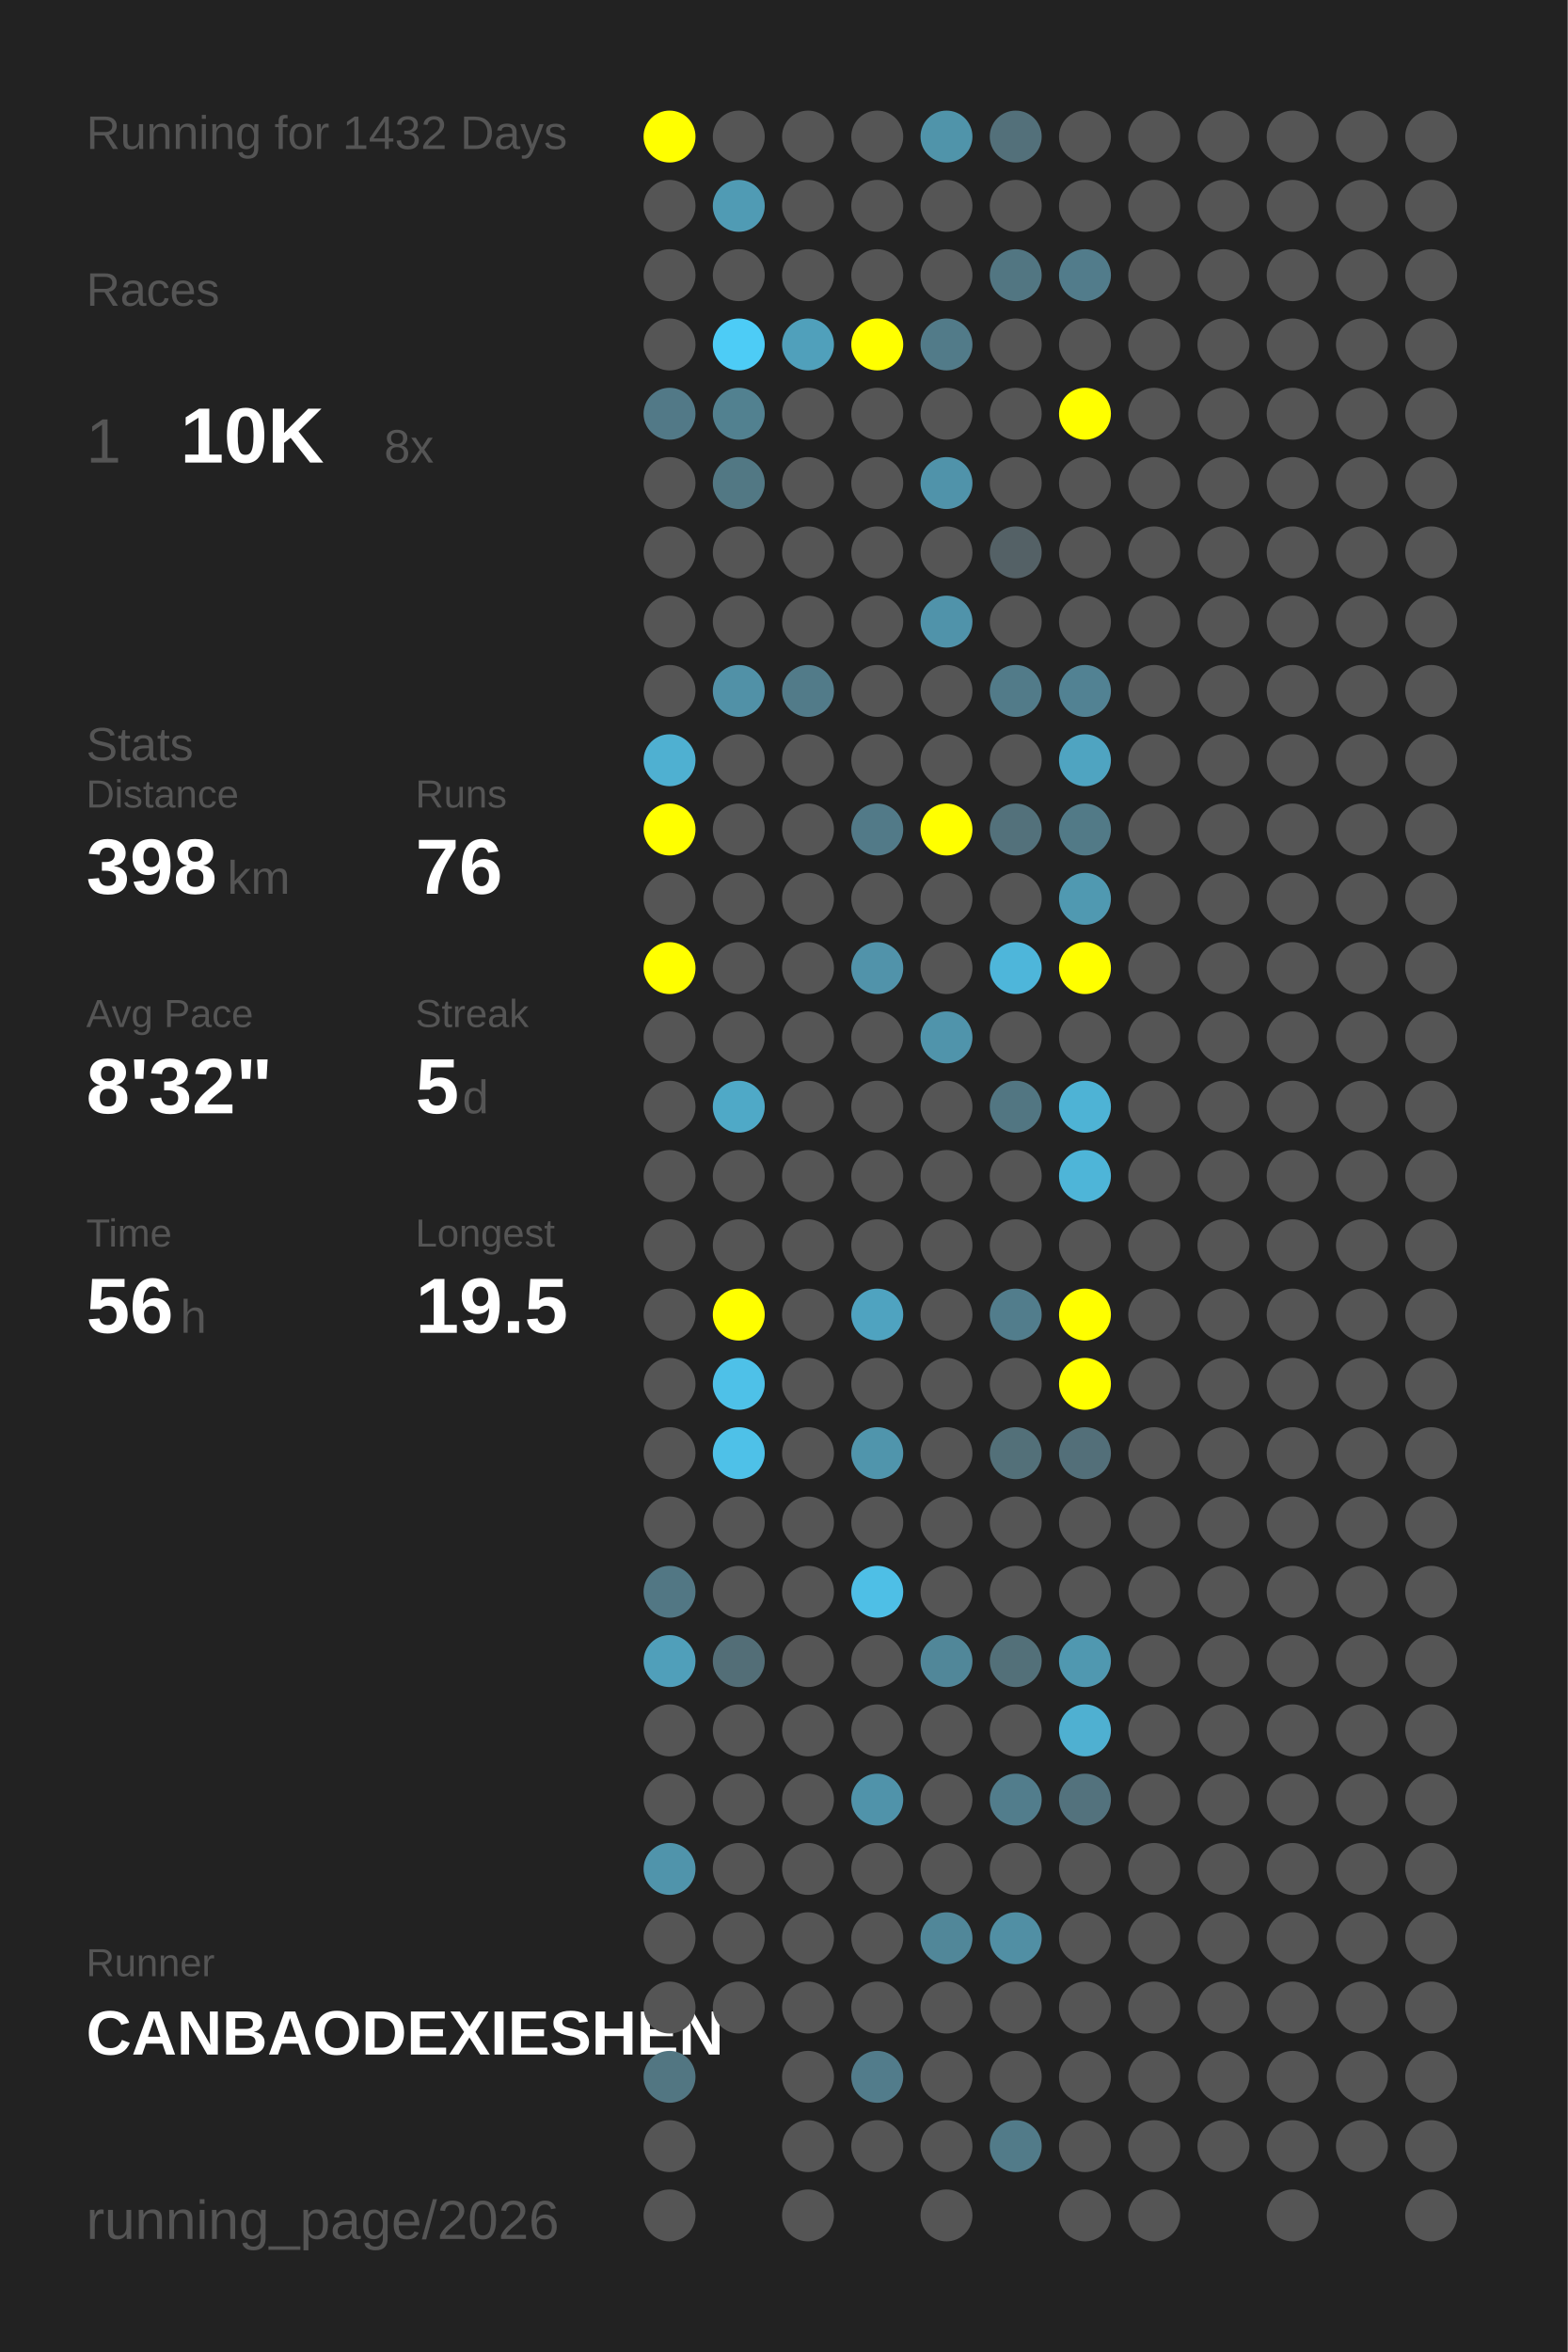
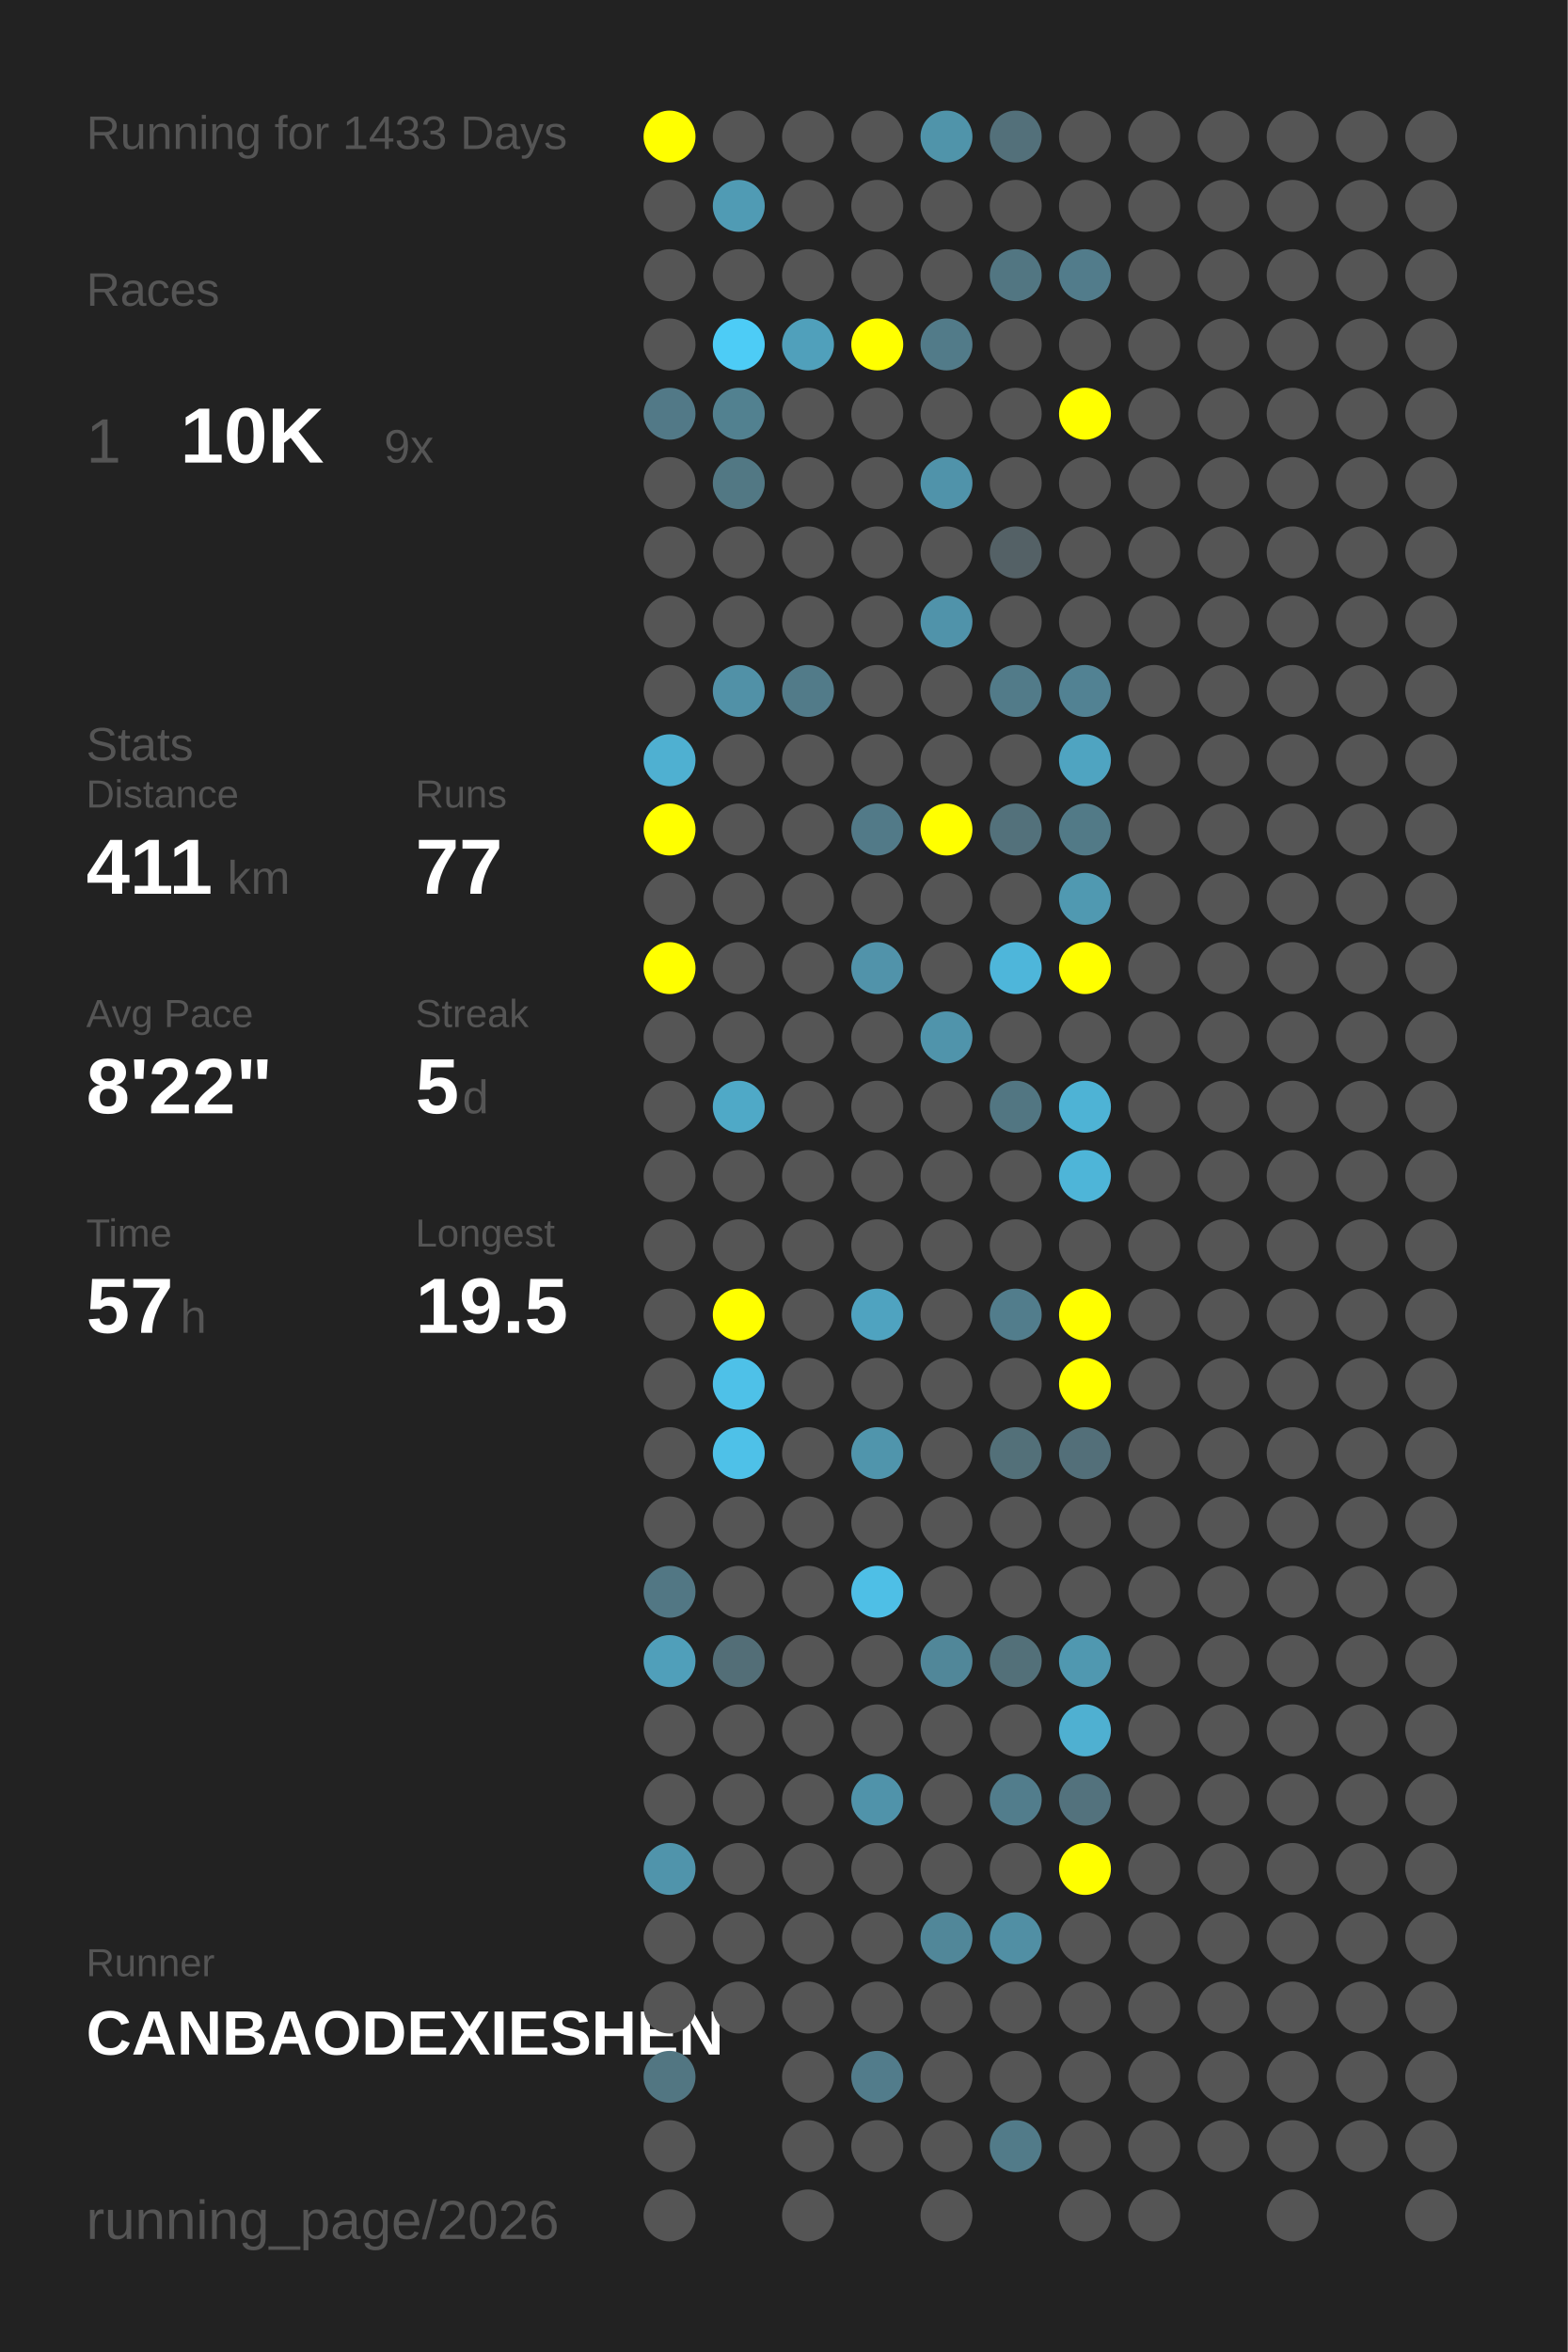
<svg xmlns="http://www.w3.org/2000/svg" baseProfile="full" height="300mm" version="1.1" viewBox="0,0,200,300" width="200mm">
  <defs />
  <rect fill="#222222" height="300" width="200" x="0" y="0" />
-   <text fill="#555555" style="font-size:6px; font-family:Arial;" x="11" y="19">Running for 1432 Days</text>
+   <text fill="#555555" style="font-size:6px; font-family:Arial;" x="11" y="19">Running for 1433 Days</text>
  <text fill="#555555" style="font-size:6px; font-family:Arial;" x="11" y="39">Races</text>
  <text fill="#555555" style="font-size:8px; font-family:Arial;" x="11" y="59">1</text>
  <text fill="#FFFFFF" style="font-size:10px; font-family:Arial; font-weight:bold;" x="23" y="59">10K</text>
-   <text fill="#555555" style="font-size:6px; font-family:Arial;" x="49" y="59">8x</text>
+   <text fill="#555555" style="font-size:6px; font-family:Arial;" x="49" y="59">9x</text>
  <text fill="#555555" style="font-size:6px; font-family:Arial;" x="11" y="97">Stats</text>
  <text fill="#555555" style="font-size:5px; font-family:Arial;" x="11" y="103">Distance</text>
-   <text fill="#FFFFFF" style="font-size:10px; font-family:Arial; font-weight:bold;" x="11" y="114">398</text>
+   <text fill="#FFFFFF" style="font-size:10px; font-family:Arial; font-weight:bold;" x="11" y="114">411</text>
  <text fill="#555555" style="font-size:6px; font-family:Arial;" x="29" y="114">km</text>
  <text fill="#555555" style="font-size:5px; font-family:Arial;" x="53" y="103">Runs</text>
-   <text fill="#FFFFFF" style="font-size:10px; font-family:Arial; font-weight:bold;" x="53" y="114">76</text>
+   <text fill="#FFFFFF" style="font-size:10px; font-family:Arial; font-weight:bold;" x="53" y="114">77</text>
  <text fill="#555555" style="font-size:5px; font-family:Arial;" x="11" y="131">Avg Pace</text>
-   <text fill="#FFFFFF" style="font-size:10px; font-family:Arial; font-weight:bold;" x="11" y="142">8'32"</text>
+   <text fill="#FFFFFF" style="font-size:10px; font-family:Arial; font-weight:bold;" x="11" y="142">8'22"</text>
  <text fill="#555555" style="font-size:5px; font-family:Arial;" x="53" y="131">Streak</text>
  <text fill="#FFFFFF" style="font-size:10px; font-family:Arial; font-weight:bold;" x="53" y="142">5</text>
  <text fill="#555555" style="font-size:6px; font-family:Arial;" x="59" y="142">d</text>
  <text fill="#555555" style="font-size:5px; font-family:Arial;" x="11" y="159">Time</text>
-   <text fill="#FFFFFF" style="font-size:10px; font-family:Arial; font-weight:bold;" x="11" y="170">56</text>
+   <text fill="#FFFFFF" style="font-size:10px; font-family:Arial; font-weight:bold;" x="11" y="170">57</text>
  <text fill="#555555" style="font-size:6px; font-family:Arial;" x="23" y="170">h</text>
  <text fill="#555555" style="font-size:5px; font-family:Arial;" x="53" y="159">Longest</text>
  <text fill="#FFFFFF" style="font-size:10px; font-family:Arial; font-weight:bold;" x="53" y="170">19.5</text>
  <text fill="#555555" style="font-size:5px; font-family:Arial;" x="11" y="252.065">Runner</text>
  <text fill="#FFFFFF" style="font-size:8px; font-family:Arial; font-weight:bold;" x="11" y="262.065">CANBAODEXIESHEN</text>
  <text fill="#555555" style="font-size:7px; font-family:Arial;" x="11" y="285.581">running_page/2026</text>
  <circle cx="85.417" cy="17.419" fill="#FFFF00" r="3.312" />
  <circle cx="85.417" cy="26.258" fill="#555555" r="3.312" />
  <circle cx="85.417" cy="35.097" fill="#555555" r="3.312" />
  <circle cx="85.417" cy="43.935" fill="#555555" r="3.312" />
  <circle cx="85.417" cy="52.774" fill="#527987" r="3.312" />
  <circle cx="85.417" cy="61.613" fill="#555555" r="3.312" />
  <circle cx="85.417" cy="70.452" fill="#555555" r="3.312" />
  <circle cx="85.417" cy="79.29" fill="#555555" r="3.312" />
  <circle cx="85.417" cy="88.129" fill="#555555" r="3.312" />
  <circle cx="85.417" cy="96.968" fill="#4fb0d1" r="3.312" />
  <circle cx="85.417" cy="105.806" fill="#FFFF00" r="3.312" />
  <circle cx="85.417" cy="114.645" fill="#555555" r="3.312" />
  <circle cx="85.417" cy="123.484" fill="#FFFF00" r="3.312" />
  <circle cx="85.417" cy="132.323" fill="#555555" r="3.312" />
  <circle cx="85.417" cy="141.161" fill="#555555" r="3.312" />
  <circle cx="85.417" cy="150" fill="#555555" r="3.312" />
  <circle cx="85.417" cy="158.839" fill="#555555" r="3.312" />
  <circle cx="85.417" cy="167.677" fill="#555555" r="3.312" />
  <circle cx="85.417" cy="176.516" fill="#555555" r="3.312" />
  <circle cx="85.417" cy="185.355" fill="#555555" r="3.312" />
  <circle cx="85.417" cy="194.194" fill="#555555" r="3.312" />
  <circle cx="85.417" cy="203.032" fill="#527784" r="3.312" />
  <circle cx="85.417" cy="211.871" fill="#509fba" r="3.312" />
  <circle cx="85.417" cy="220.71" fill="#555555" r="3.312" />
  <circle cx="85.417" cy="229.548" fill="#555555" r="3.312" />
  <circle cx="85.417" cy="238.387" fill="#5094ab" r="3.312" />
  <circle cx="85.417" cy="247.226" fill="#555555" r="3.312" />
  <circle cx="85.417" cy="256.065" fill="#555555" r="3.312" />
  <circle cx="85.417" cy="264.903" fill="#527682" r="3.312" />
  <circle cx="85.417" cy="273.742" fill="#555555" r="3.312" />
  <circle cx="85.417" cy="282.581" fill="#555555" r="3.312" />
  <circle cx="94.25" cy="17.419" fill="#555555" r="3.312" />
  <circle cx="94.25" cy="26.258" fill="#509bb4" r="3.312" />
  <circle cx="94.25" cy="35.097" fill="#555555" r="3.312" />
  <circle cx="94.25" cy="43.935" fill="#4dccf6" r="3.312" />
  <circle cx="94.25" cy="52.774" fill="#528190" r="3.312" />
  <circle cx="94.25" cy="61.613" fill="#527884" r="3.312" />
  <circle cx="94.25" cy="70.452" fill="#555555" r="3.312" />
  <circle cx="94.25" cy="79.29" fill="#555555" r="3.312" />
  <circle cx="94.25" cy="88.129" fill="#5191a7" r="3.312" />
  <circle cx="94.25" cy="96.968" fill="#555555" r="3.312" />
  <circle cx="94.25" cy="105.806" fill="#555555" r="3.312" />
  <circle cx="94.25" cy="114.645" fill="#555555" r="3.312" />
  <circle cx="94.25" cy="123.484" fill="#555555" r="3.312" />
  <circle cx="94.25" cy="132.323" fill="#555555" r="3.312" />
  <circle cx="94.25" cy="141.161" fill="#4fa9c7" r="3.312" />
  <circle cx="94.25" cy="150" fill="#555555" r="3.312" />
  <circle cx="94.25" cy="158.839" fill="#555555" r="3.312" />
  <circle cx="94.25" cy="167.677" fill="#FFFF00" r="3.312" />
  <circle cx="94.25" cy="176.516" fill="#4ec1e8" r="3.312" />
  <circle cx="94.25" cy="185.355" fill="#4ec1e8" r="3.312" />
  <circle cx="94.25" cy="194.194" fill="#555555" r="3.312" />
  <circle cx="94.25" cy="203.032" fill="#555555" r="3.312" />
  <circle cx="94.25" cy="211.871" fill="#536e77" r="3.312" />
  <circle cx="94.25" cy="220.71" fill="#555555" r="3.312" />
  <circle cx="94.25" cy="229.548" fill="#555555" r="3.312" />
  <circle cx="94.25" cy="238.387" fill="#555555" r="3.312" />
  <circle cx="94.25" cy="247.226" fill="#555555" r="3.312" />
  <circle cx="94.25" cy="256.065" fill="#555555" r="3.312" />
  <circle cx="103.083" cy="17.419" fill="#555555" r="3.312" />
  <circle cx="103.083" cy="26.258" fill="#555555" r="3.312" />
  <circle cx="103.083" cy="35.097" fill="#555555" r="3.312" />
  <circle cx="103.083" cy="43.935" fill="#50a0bb" r="3.312" />
  <circle cx="103.083" cy="52.774" fill="#555555" r="3.312" />
  <circle cx="103.083" cy="61.613" fill="#555555" r="3.312" />
  <circle cx="103.083" cy="70.452" fill="#555555" r="3.312" />
  <circle cx="103.083" cy="79.29" fill="#555555" r="3.312" />
  <circle cx="103.083" cy="88.129" fill="#527b89" r="3.312" />
  <circle cx="103.083" cy="96.968" fill="#555555" r="3.312" />
  <circle cx="103.083" cy="105.806" fill="#555555" r="3.312" />
  <circle cx="103.083" cy="114.645" fill="#555555" r="3.312" />
  <circle cx="103.083" cy="123.484" fill="#555555" r="3.312" />
  <circle cx="103.083" cy="132.323" fill="#555555" r="3.312" />
  <circle cx="103.083" cy="141.161" fill="#555555" r="3.312" />
  <circle cx="103.083" cy="150" fill="#555555" r="3.312" />
  <circle cx="103.083" cy="158.839" fill="#555555" r="3.312" />
  <circle cx="103.083" cy="167.677" fill="#555555" r="3.312" />
  <circle cx="103.083" cy="176.516" fill="#555555" r="3.312" />
  <circle cx="103.083" cy="185.355" fill="#555555" r="3.312" />
  <circle cx="103.083" cy="194.194" fill="#555555" r="3.312" />
  <circle cx="103.083" cy="203.032" fill="#555555" r="3.312" />
  <circle cx="103.083" cy="211.871" fill="#555555" r="3.312" />
  <circle cx="103.083" cy="220.71" fill="#555555" r="3.312" />
  <circle cx="103.083" cy="229.548" fill="#555555" r="3.312" />
  <circle cx="103.083" cy="238.387" fill="#555555" r="3.312" />
  <circle cx="103.083" cy="247.226" fill="#555555" r="3.312" />
  <circle cx="103.083" cy="256.065" fill="#555555" r="3.312" />
  <circle cx="103.083" cy="264.903" fill="#555555" r="3.312" />
  <circle cx="103.083" cy="273.742" fill="#555555" r="3.312" />
  <circle cx="103.083" cy="282.581" fill="#555555" r="3.312" />
  <circle cx="111.917" cy="17.419" fill="#555555" r="3.312" />
  <circle cx="111.917" cy="26.258" fill="#555555" r="3.312" />
  <circle cx="111.917" cy="35.097" fill="#555555" r="3.312" />
  <circle cx="111.917" cy="43.935" fill="#FFFF00" r="3.312" />
  <circle cx="111.917" cy="52.774" fill="#555555" r="3.312" />
  <circle cx="111.917" cy="61.613" fill="#555555" r="3.312" />
  <circle cx="111.917" cy="70.452" fill="#555555" r="3.312" />
  <circle cx="111.917" cy="79.29" fill="#555555" r="3.312" />
  <circle cx="111.917" cy="88.129" fill="#555555" r="3.312" />
  <circle cx="111.917" cy="96.968" fill="#555555" r="3.312" />
  <circle cx="111.917" cy="105.806" fill="#527a88" r="3.312" />
  <circle cx="111.917" cy="114.645" fill="#555555" r="3.312" />
  <circle cx="111.917" cy="123.484" fill="#5193aa" r="3.312" />
  <circle cx="111.917" cy="132.323" fill="#555555" r="3.312" />
  <circle cx="111.917" cy="141.161" fill="#555555" r="3.312" />
  <circle cx="111.917" cy="150" fill="#555555" r="3.312" />
  <circle cx="111.917" cy="158.839" fill="#555555" r="3.312" />
  <circle cx="111.917" cy="167.677" fill="#4fa3c0" r="3.312" />
  <circle cx="111.917" cy="176.516" fill="#555555" r="3.312" />
  <circle cx="111.917" cy="185.355" fill="#5095ac" r="3.312" />
  <circle cx="111.917" cy="194.194" fill="#555555" r="3.312" />
  <circle cx="111.917" cy="203.032" fill="#4ebfe6" r="3.312" />
  <circle cx="111.917" cy="211.871" fill="#555555" r="3.312" />
  <circle cx="111.917" cy="220.71" fill="#555555" r="3.312" />
  <circle cx="111.917" cy="229.548" fill="#5093aa" r="3.312" />
  <circle cx="111.917" cy="238.387" fill="#555555" r="3.312" />
  <circle cx="111.917" cy="247.226" fill="#555555" r="3.312" />
  <circle cx="111.917" cy="256.065" fill="#555555" r="3.312" />
  <circle cx="111.917" cy="264.903" fill="#527c8b" r="3.312" />
  <circle cx="111.917" cy="273.742" fill="#555555" r="3.312" />
  <circle cx="120.75" cy="17.419" fill="#5094aa" r="3.312" />
  <circle cx="120.75" cy="26.258" fill="#555555" r="3.312" />
  <circle cx="120.75" cy="35.097" fill="#555555" r="3.312" />
  <circle cx="120.75" cy="43.935" fill="#527b89" r="3.312" />
  <circle cx="120.75" cy="52.774" fill="#555555" r="3.312" />
  <circle cx="120.75" cy="61.613" fill="#5093aa" r="3.312" />
  <circle cx="120.75" cy="70.452" fill="#555555" r="3.312" />
  <circle cx="120.75" cy="79.29" fill="#5093aa" r="3.312" />
  <circle cx="120.75" cy="88.129" fill="#555555" r="3.312" />
  <circle cx="120.75" cy="96.968" fill="#555555" r="3.312" />
  <circle cx="120.75" cy="105.806" fill="#FFFF00" r="3.312" />
  <circle cx="120.75" cy="114.645" fill="#555555" r="3.312" />
  <circle cx="120.75" cy="123.484" fill="#555555" r="3.312" />
  <circle cx="120.75" cy="132.323" fill="#5094ab" r="3.312" />
  <circle cx="120.75" cy="141.161" fill="#555555" r="3.312" />
  <circle cx="120.75" cy="150" fill="#555555" r="3.312" />
  <circle cx="120.75" cy="158.839" fill="#555555" r="3.312" />
  <circle cx="120.75" cy="167.677" fill="#555555" r="3.312" />
  <circle cx="120.75" cy="176.516" fill="#555555" r="3.312" />
  <circle cx="120.75" cy="185.355" fill="#555555" r="3.312" />
  <circle cx="120.75" cy="194.194" fill="#555555" r="3.312" />
  <circle cx="120.75" cy="203.032" fill="#555555" r="3.312" />
  <circle cx="120.75" cy="211.871" fill="#518799" r="3.312" />
  <circle cx="120.75" cy="220.71" fill="#555555" r="3.312" />
  <circle cx="120.75" cy="229.548" fill="#555555" r="3.312" />
  <circle cx="120.75" cy="238.387" fill="#555555" r="3.312" />
  <circle cx="120.75" cy="247.226" fill="#518799" r="3.312" />
  <circle cx="120.75" cy="256.065" fill="#555555" r="3.312" />
  <circle cx="120.75" cy="264.903" fill="#555555" r="3.312" />
  <circle cx="120.75" cy="273.742" fill="#555555" r="3.312" />
  <circle cx="120.75" cy="282.581" fill="#555555" r="3.312" />
  <circle cx="129.583" cy="17.419" fill="#53707a" r="3.312" />
  <circle cx="129.583" cy="26.258" fill="#555555" r="3.312" />
  <circle cx="129.583" cy="35.097" fill="#527682" r="3.312" />
  <circle cx="129.583" cy="43.935" fill="#555555" r="3.312" />
  <circle cx="129.583" cy="52.774" fill="#555555" r="3.312" />
  <circle cx="129.583" cy="61.613" fill="#555555" r="3.312" />
  <circle cx="129.583" cy="70.452" fill="#546166" r="3.312" />
  <circle cx="129.583" cy="79.29" fill="#555555" r="3.312" />
  <circle cx="129.583" cy="88.129" fill="#527b89" r="3.312" />
  <circle cx="129.583" cy="96.968" fill="#555555" r="3.312" />
  <circle cx="129.583" cy="105.806" fill="#53717b" r="3.312" />
  <circle cx="129.583" cy="114.645" fill="#555555" r="3.312" />
  <circle cx="129.583" cy="123.484" fill="#4eb6da" r="3.312" />
  <circle cx="129.583" cy="132.323" fill="#555555" r="3.312" />
  <circle cx="129.583" cy="141.161" fill="#527682" r="3.312" />
  <circle cx="129.583" cy="150" fill="#555555" r="3.312" />
  <circle cx="129.583" cy="158.839" fill="#555555" r="3.312" />
  <circle cx="129.583" cy="167.677" fill="#527d8c" r="3.312" />
  <circle cx="129.583" cy="176.516" fill="#555555" r="3.312" />
  <circle cx="129.583" cy="185.355" fill="#537079" r="3.312" />
  <circle cx="129.583" cy="194.194" fill="#555555" r="3.312" />
  <circle cx="129.583" cy="203.032" fill="#555555" r="3.312" />
  <circle cx="129.583" cy="211.871" fill="#537079" r="3.312" />
  <circle cx="129.583" cy="220.71" fill="#555555" r="3.312" />
  <circle cx="129.583" cy="229.548" fill="#527d8c" r="3.312" />
  <circle cx="129.583" cy="238.387" fill="#555555" r="3.312" />
  <circle cx="129.583" cy="247.226" fill="#518fa4" r="3.312" />
  <circle cx="129.583" cy="256.065" fill="#555555" r="3.312" />
  <circle cx="129.583" cy="264.903" fill="#555555" r="3.312" />
  <circle cx="129.583" cy="273.742" fill="#527b89" r="3.312" />
  <circle cx="138.417" cy="17.419" fill="#555555" r="3.312" />
  <circle cx="138.417" cy="26.258" fill="#555555" r="3.312" />
  <circle cx="138.417" cy="35.097" fill="#527c8b" r="3.312" />
  <circle cx="138.417" cy="43.935" fill="#555555" r="3.312" />
  <circle cx="138.417" cy="52.774" fill="#FFFF00" r="3.312" />
  <circle cx="138.417" cy="61.613" fill="#555555" r="3.312" />
  <circle cx="138.417" cy="70.452" fill="#555555" r="3.312" />
  <circle cx="138.417" cy="79.29" fill="#555555" r="3.312" />
  <circle cx="138.417" cy="88.129" fill="#528293" r="3.312" />
  <circle cx="138.417" cy="96.968" fill="#4fa4c1" r="3.312" />
  <circle cx="138.417" cy="105.806" fill="#527a87" r="3.312" />
  <circle cx="138.417" cy="114.645" fill="#5099b1" r="3.312" />
  <circle cx="138.417" cy="123.484" fill="#FFFF00" r="3.312" />
  <circle cx="138.417" cy="132.323" fill="#555555" r="3.312" />
  <circle cx="138.417" cy="141.161" fill="#4eb3d5" r="3.312" />
  <circle cx="138.417" cy="150" fill="#4eb5d8" r="3.312" />
  <circle cx="138.417" cy="158.839" fill="#555555" r="3.312" />
  <circle cx="138.417" cy="167.677" fill="#FFFF00" r="3.312" />
  <circle cx="138.417" cy="176.516" fill="#FFFF00" r="3.312" />
  <circle cx="138.417" cy="185.355" fill="#536f79" r="3.312" />
  <circle cx="138.417" cy="194.194" fill="#555555" r="3.312" />
  <circle cx="138.417" cy="203.032" fill="#555555" r="3.312" />
  <circle cx="138.417" cy="211.871" fill="#5098b0" r="3.312" />
  <circle cx="138.417" cy="220.71" fill="#4fb0d1" r="3.312" />
  <circle cx="138.417" cy="229.548" fill="#53727d" r="3.312" />
-   <circle cx="138.417" cy="238.387" fill="#555555" r="3.312" />
+   <circle cx="138.417" cy="238.387" fill="#FFFF00" r="3.312" />
  <circle cx="138.417" cy="247.226" fill="#555555" r="3.312" />
  <circle cx="138.417" cy="256.065" fill="#555555" r="3.312" />
  <circle cx="138.417" cy="264.903" fill="#555555" r="3.312" />
  <circle cx="138.417" cy="273.742" fill="#555555" r="3.312" />
  <circle cx="138.417" cy="282.581" fill="#555555" r="3.312" />
  <circle cx="147.25" cy="17.419" fill="#555555" r="3.312" />
  <circle cx="147.25" cy="26.258" fill="#555555" r="3.312" />
  <circle cx="147.25" cy="35.097" fill="#555555" r="3.312" />
  <circle cx="147.25" cy="43.935" fill="#555555" r="3.312" />
  <circle cx="147.25" cy="52.774" fill="#555555" r="3.312" />
  <circle cx="147.25" cy="61.613" fill="#555555" r="3.312" />
  <circle cx="147.25" cy="70.452" fill="#555555" r="3.312" />
  <circle cx="147.25" cy="79.29" fill="#555555" r="3.312" />
  <circle cx="147.25" cy="88.129" fill="#555555" r="3.312" />
  <circle cx="147.25" cy="96.968" fill="#555555" r="3.312" />
  <circle cx="147.25" cy="105.806" fill="#555555" r="3.312" />
  <circle cx="147.25" cy="114.645" fill="#555555" r="3.312" />
  <circle cx="147.25" cy="123.484" fill="#555555" r="3.312" />
  <circle cx="147.25" cy="132.323" fill="#555555" r="3.312" />
  <circle cx="147.25" cy="141.161" fill="#555555" r="3.312" />
  <circle cx="147.25" cy="150" fill="#555555" r="3.312" />
  <circle cx="147.25" cy="158.839" fill="#555555" r="3.312" />
  <circle cx="147.25" cy="167.677" fill="#555555" r="3.312" />
  <circle cx="147.25" cy="176.516" fill="#555555" r="3.312" />
  <circle cx="147.25" cy="185.355" fill="#555555" r="3.312" />
  <circle cx="147.25" cy="194.194" fill="#555555" r="3.312" />
  <circle cx="147.25" cy="203.032" fill="#555555" r="3.312" />
  <circle cx="147.25" cy="211.871" fill="#555555" r="3.312" />
  <circle cx="147.25" cy="220.71" fill="#555555" r="3.312" />
  <circle cx="147.25" cy="229.548" fill="#555555" r="3.312" />
  <circle cx="147.25" cy="238.387" fill="#555555" r="3.312" />
  <circle cx="147.25" cy="247.226" fill="#555555" r="3.312" />
  <circle cx="147.25" cy="256.065" fill="#555555" r="3.312" />
  <circle cx="147.25" cy="264.903" fill="#555555" r="3.312" />
  <circle cx="147.25" cy="273.742" fill="#555555" r="3.312" />
  <circle cx="147.25" cy="282.581" fill="#555555" r="3.312" />
  <circle cx="156.083" cy="17.419" fill="#555555" r="3.312" />
  <circle cx="156.083" cy="26.258" fill="#555555" r="3.312" />
  <circle cx="156.083" cy="35.097" fill="#555555" r="3.312" />
  <circle cx="156.083" cy="43.935" fill="#555555" r="3.312" />
  <circle cx="156.083" cy="52.774" fill="#555555" r="3.312" />
  <circle cx="156.083" cy="61.613" fill="#555555" r="3.312" />
  <circle cx="156.083" cy="70.452" fill="#555555" r="3.312" />
  <circle cx="156.083" cy="79.29" fill="#555555" r="3.312" />
  <circle cx="156.083" cy="88.129" fill="#555555" r="3.312" />
  <circle cx="156.083" cy="96.968" fill="#555555" r="3.312" />
  <circle cx="156.083" cy="105.806" fill="#555555" r="3.312" />
  <circle cx="156.083" cy="114.645" fill="#555555" r="3.312" />
  <circle cx="156.083" cy="123.484" fill="#555555" r="3.312" />
  <circle cx="156.083" cy="132.323" fill="#555555" r="3.312" />
  <circle cx="156.083" cy="141.161" fill="#555555" r="3.312" />
  <circle cx="156.083" cy="150" fill="#555555" r="3.312" />
  <circle cx="156.083" cy="158.839" fill="#555555" r="3.312" />
  <circle cx="156.083" cy="167.677" fill="#555555" r="3.312" />
  <circle cx="156.083" cy="176.516" fill="#555555" r="3.312" />
  <circle cx="156.083" cy="185.355" fill="#555555" r="3.312" />
  <circle cx="156.083" cy="194.194" fill="#555555" r="3.312" />
  <circle cx="156.083" cy="203.032" fill="#555555" r="3.312" />
  <circle cx="156.083" cy="211.871" fill="#555555" r="3.312" />
  <circle cx="156.083" cy="220.71" fill="#555555" r="3.312" />
  <circle cx="156.083" cy="229.548" fill="#555555" r="3.312" />
  <circle cx="156.083" cy="238.387" fill="#555555" r="3.312" />
  <circle cx="156.083" cy="247.226" fill="#555555" r="3.312" />
  <circle cx="156.083" cy="256.065" fill="#555555" r="3.312" />
  <circle cx="156.083" cy="264.903" fill="#555555" r="3.312" />
  <circle cx="156.083" cy="273.742" fill="#555555" r="3.312" />
  <circle cx="164.917" cy="17.419" fill="#555555" r="3.312" />
  <circle cx="164.917" cy="26.258" fill="#555555" r="3.312" />
  <circle cx="164.917" cy="35.097" fill="#555555" r="3.312" />
  <circle cx="164.917" cy="43.935" fill="#555555" r="3.312" />
  <circle cx="164.917" cy="52.774" fill="#555555" r="3.312" />
  <circle cx="164.917" cy="61.613" fill="#555555" r="3.312" />
  <circle cx="164.917" cy="70.452" fill="#555555" r="3.312" />
  <circle cx="164.917" cy="79.29" fill="#555555" r="3.312" />
  <circle cx="164.917" cy="88.129" fill="#555555" r="3.312" />
  <circle cx="164.917" cy="96.968" fill="#555555" r="3.312" />
  <circle cx="164.917" cy="105.806" fill="#555555" r="3.312" />
  <circle cx="164.917" cy="114.645" fill="#555555" r="3.312" />
  <circle cx="164.917" cy="123.484" fill="#555555" r="3.312" />
  <circle cx="164.917" cy="132.323" fill="#555555" r="3.312" />
  <circle cx="164.917" cy="141.161" fill="#555555" r="3.312" />
  <circle cx="164.917" cy="150" fill="#555555" r="3.312" />
  <circle cx="164.917" cy="158.839" fill="#555555" r="3.312" />
  <circle cx="164.917" cy="167.677" fill="#555555" r="3.312" />
  <circle cx="164.917" cy="176.516" fill="#555555" r="3.312" />
  <circle cx="164.917" cy="185.355" fill="#555555" r="3.312" />
  <circle cx="164.917" cy="194.194" fill="#555555" r="3.312" />
  <circle cx="164.917" cy="203.032" fill="#555555" r="3.312" />
  <circle cx="164.917" cy="211.871" fill="#555555" r="3.312" />
  <circle cx="164.917" cy="220.71" fill="#555555" r="3.312" />
  <circle cx="164.917" cy="229.548" fill="#555555" r="3.312" />
  <circle cx="164.917" cy="238.387" fill="#555555" r="3.312" />
  <circle cx="164.917" cy="247.226" fill="#555555" r="3.312" />
  <circle cx="164.917" cy="256.065" fill="#555555" r="3.312" />
  <circle cx="164.917" cy="264.903" fill="#555555" r="3.312" />
  <circle cx="164.917" cy="273.742" fill="#555555" r="3.312" />
  <circle cx="164.917" cy="282.581" fill="#555555" r="3.312" />
  <circle cx="173.75" cy="17.419" fill="#555555" r="3.312" />
  <circle cx="173.75" cy="26.258" fill="#555555" r="3.312" />
  <circle cx="173.75" cy="35.097" fill="#555555" r="3.312" />
  <circle cx="173.75" cy="43.935" fill="#555555" r="3.312" />
  <circle cx="173.75" cy="52.774" fill="#555555" r="3.312" />
  <circle cx="173.75" cy="61.613" fill="#555555" r="3.312" />
  <circle cx="173.75" cy="70.452" fill="#555555" r="3.312" />
  <circle cx="173.75" cy="79.29" fill="#555555" r="3.312" />
  <circle cx="173.75" cy="88.129" fill="#555555" r="3.312" />
  <circle cx="173.75" cy="96.968" fill="#555555" r="3.312" />
  <circle cx="173.75" cy="105.806" fill="#555555" r="3.312" />
  <circle cx="173.75" cy="114.645" fill="#555555" r="3.312" />
  <circle cx="173.75" cy="123.484" fill="#555555" r="3.312" />
  <circle cx="173.75" cy="132.323" fill="#555555" r="3.312" />
  <circle cx="173.75" cy="141.161" fill="#555555" r="3.312" />
  <circle cx="173.75" cy="150" fill="#555555" r="3.312" />
  <circle cx="173.75" cy="158.839" fill="#555555" r="3.312" />
  <circle cx="173.75" cy="167.677" fill="#555555" r="3.312" />
  <circle cx="173.75" cy="176.516" fill="#555555" r="3.312" />
  <circle cx="173.75" cy="185.355" fill="#555555" r="3.312" />
  <circle cx="173.75" cy="194.194" fill="#555555" r="3.312" />
  <circle cx="173.75" cy="203.032" fill="#555555" r="3.312" />
  <circle cx="173.75" cy="211.871" fill="#555555" r="3.312" />
  <circle cx="173.75" cy="220.71" fill="#555555" r="3.312" />
  <circle cx="173.75" cy="229.548" fill="#555555" r="3.312" />
  <circle cx="173.75" cy="238.387" fill="#555555" r="3.312" />
  <circle cx="173.75" cy="247.226" fill="#555555" r="3.312" />
  <circle cx="173.75" cy="256.065" fill="#555555" r="3.312" />
  <circle cx="173.75" cy="264.903" fill="#555555" r="3.312" />
  <circle cx="173.75" cy="273.742" fill="#555555" r="3.312" />
  <circle cx="182.583" cy="17.419" fill="#555555" r="3.312" />
  <circle cx="182.583" cy="26.258" fill="#555555" r="3.312" />
  <circle cx="182.583" cy="35.097" fill="#555555" r="3.312" />
  <circle cx="182.583" cy="43.935" fill="#555555" r="3.312" />
  <circle cx="182.583" cy="52.774" fill="#555555" r="3.312" />
  <circle cx="182.583" cy="61.613" fill="#555555" r="3.312" />
  <circle cx="182.583" cy="70.452" fill="#555555" r="3.312" />
  <circle cx="182.583" cy="79.29" fill="#555555" r="3.312" />
  <circle cx="182.583" cy="88.129" fill="#555555" r="3.312" />
  <circle cx="182.583" cy="96.968" fill="#555555" r="3.312" />
  <circle cx="182.583" cy="105.806" fill="#555555" r="3.312" />
  <circle cx="182.583" cy="114.645" fill="#555555" r="3.312" />
  <circle cx="182.583" cy="123.484" fill="#555555" r="3.312" />
  <circle cx="182.583" cy="132.323" fill="#555555" r="3.312" />
  <circle cx="182.583" cy="141.161" fill="#555555" r="3.312" />
  <circle cx="182.583" cy="150" fill="#555555" r="3.312" />
  <circle cx="182.583" cy="158.839" fill="#555555" r="3.312" />
  <circle cx="182.583" cy="167.677" fill="#555555" r="3.312" />
  <circle cx="182.583" cy="176.516" fill="#555555" r="3.312" />
  <circle cx="182.583" cy="185.355" fill="#555555" r="3.312" />
  <circle cx="182.583" cy="194.194" fill="#555555" r="3.312" />
  <circle cx="182.583" cy="203.032" fill="#555555" r="3.312" />
  <circle cx="182.583" cy="211.871" fill="#555555" r="3.312" />
  <circle cx="182.583" cy="220.71" fill="#555555" r="3.312" />
  <circle cx="182.583" cy="229.548" fill="#555555" r="3.312" />
  <circle cx="182.583" cy="238.387" fill="#555555" r="3.312" />
  <circle cx="182.583" cy="247.226" fill="#555555" r="3.312" />
  <circle cx="182.583" cy="256.065" fill="#555555" r="3.312" />
  <circle cx="182.583" cy="264.903" fill="#555555" r="3.312" />
  <circle cx="182.583" cy="273.742" fill="#555555" r="3.312" />
  <circle cx="182.583" cy="282.581" fill="#555555" r="3.312" />
</svg>
